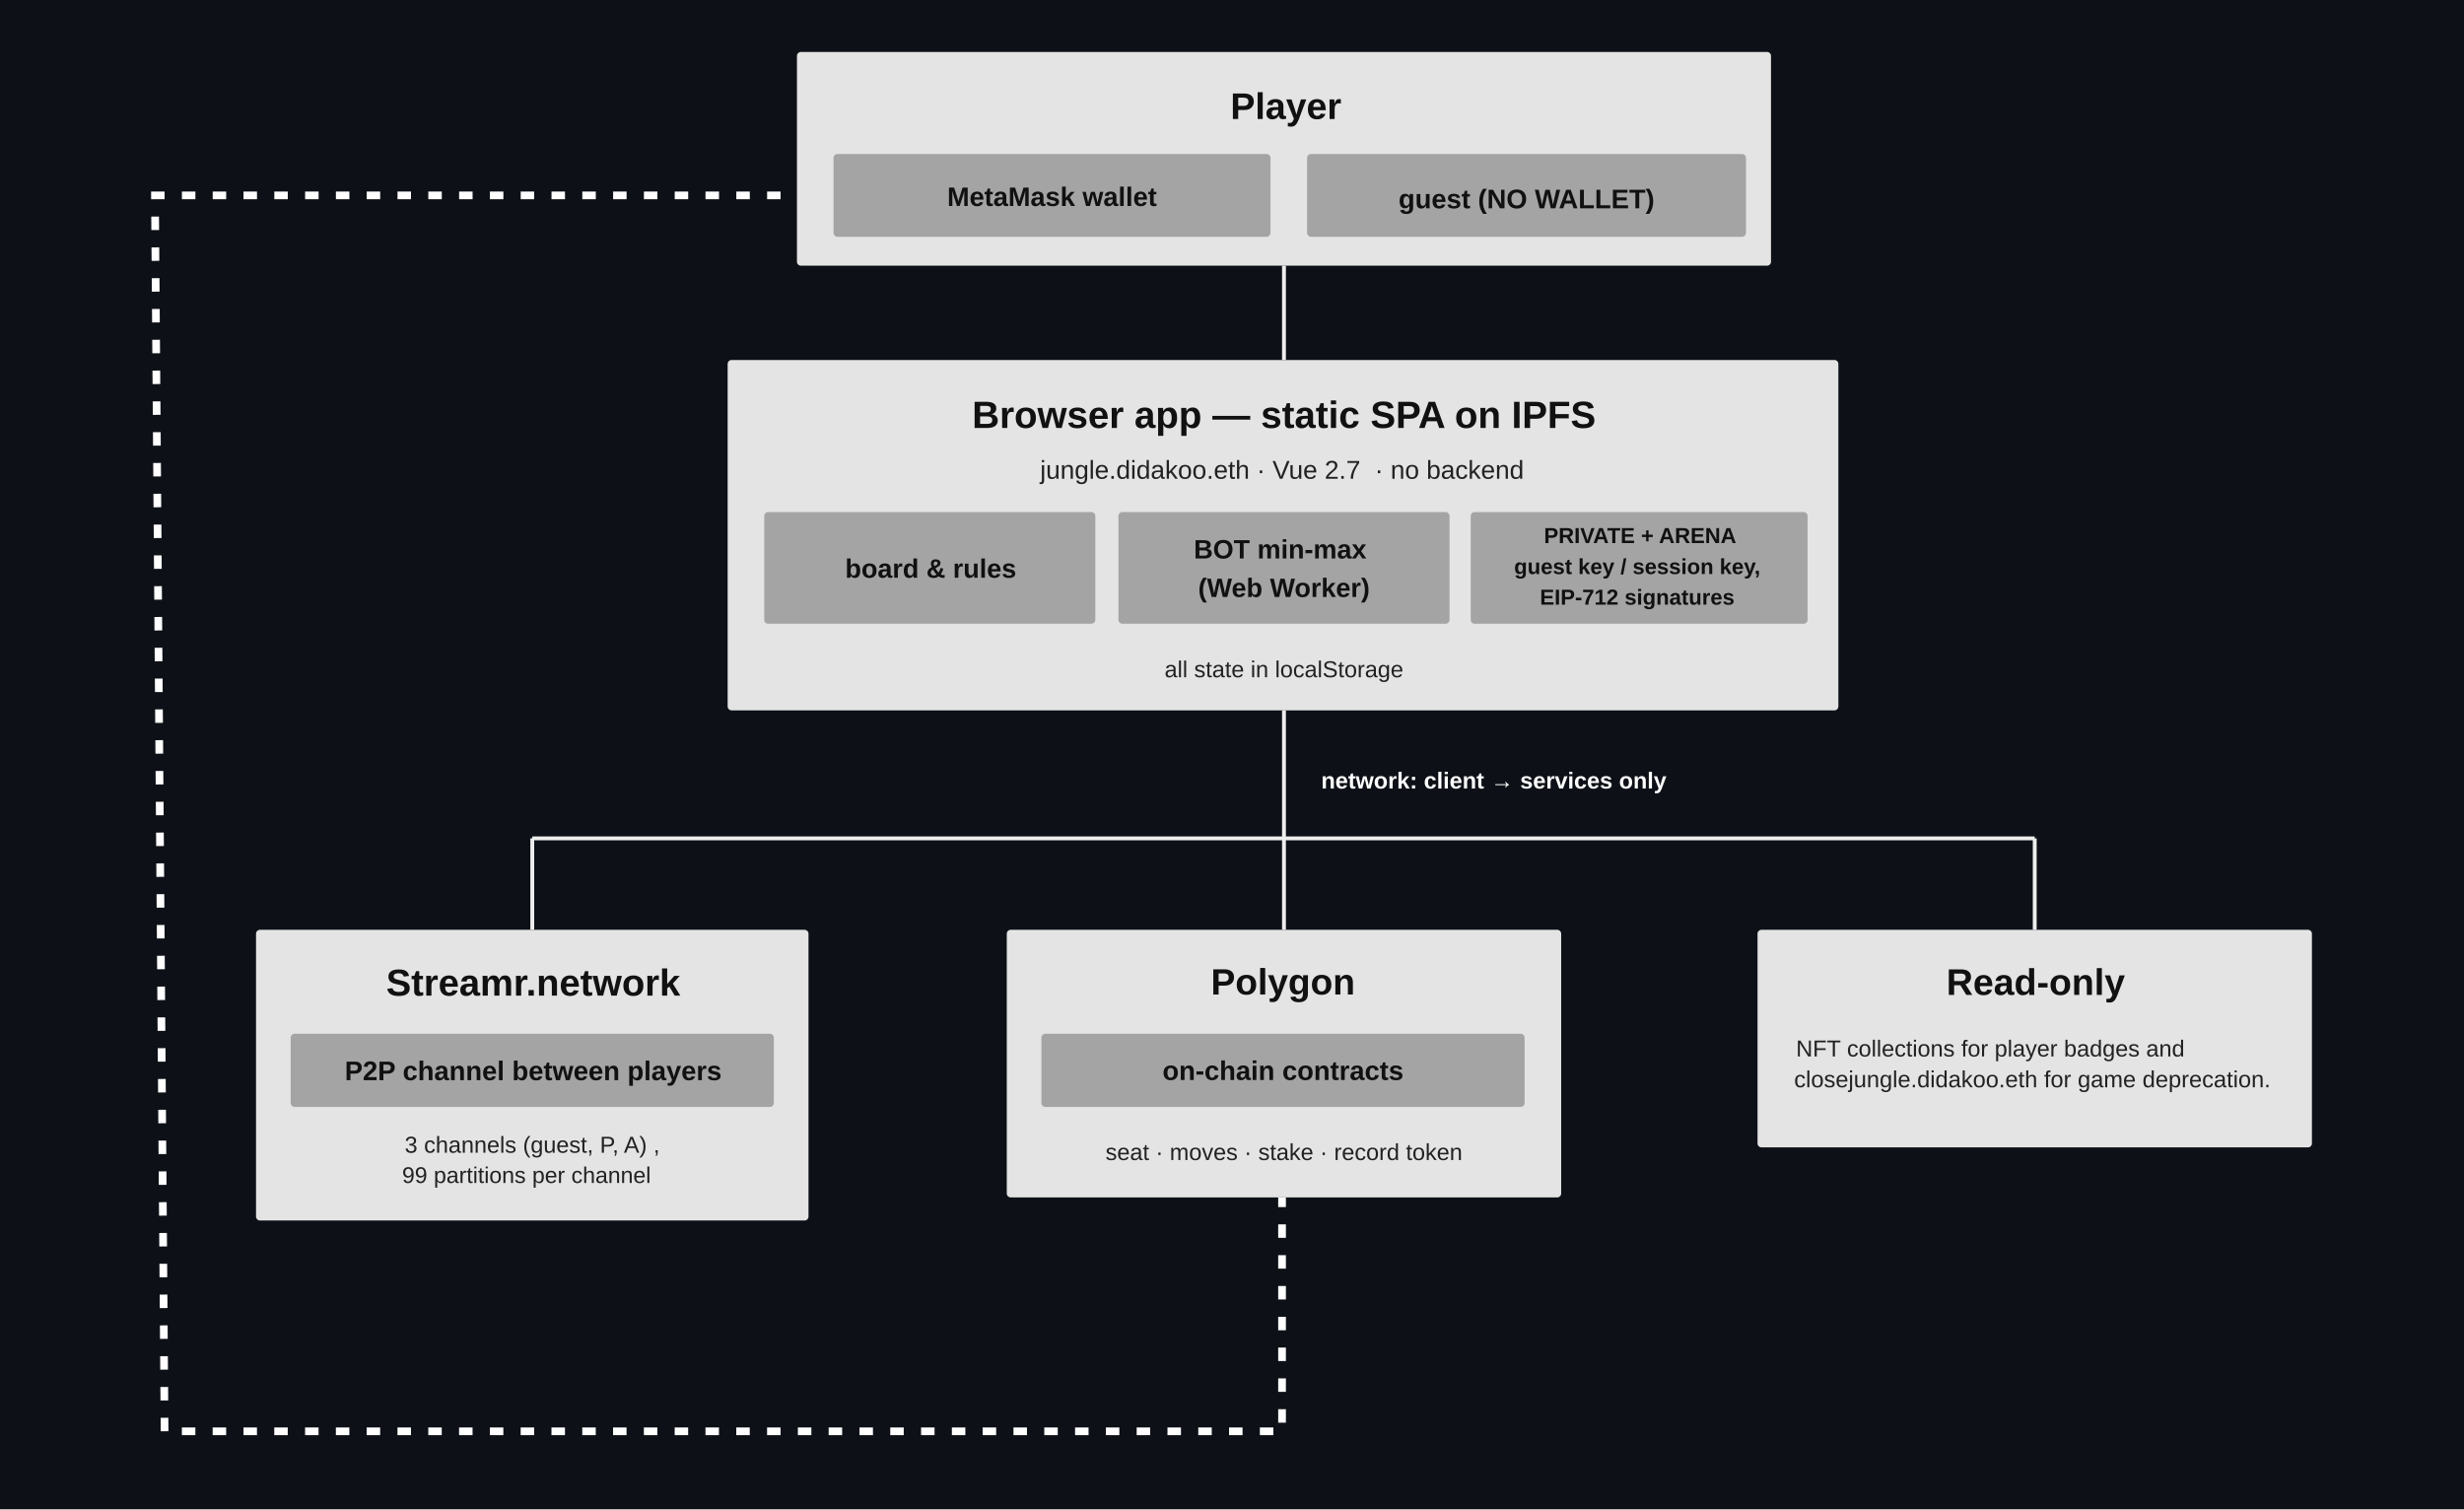
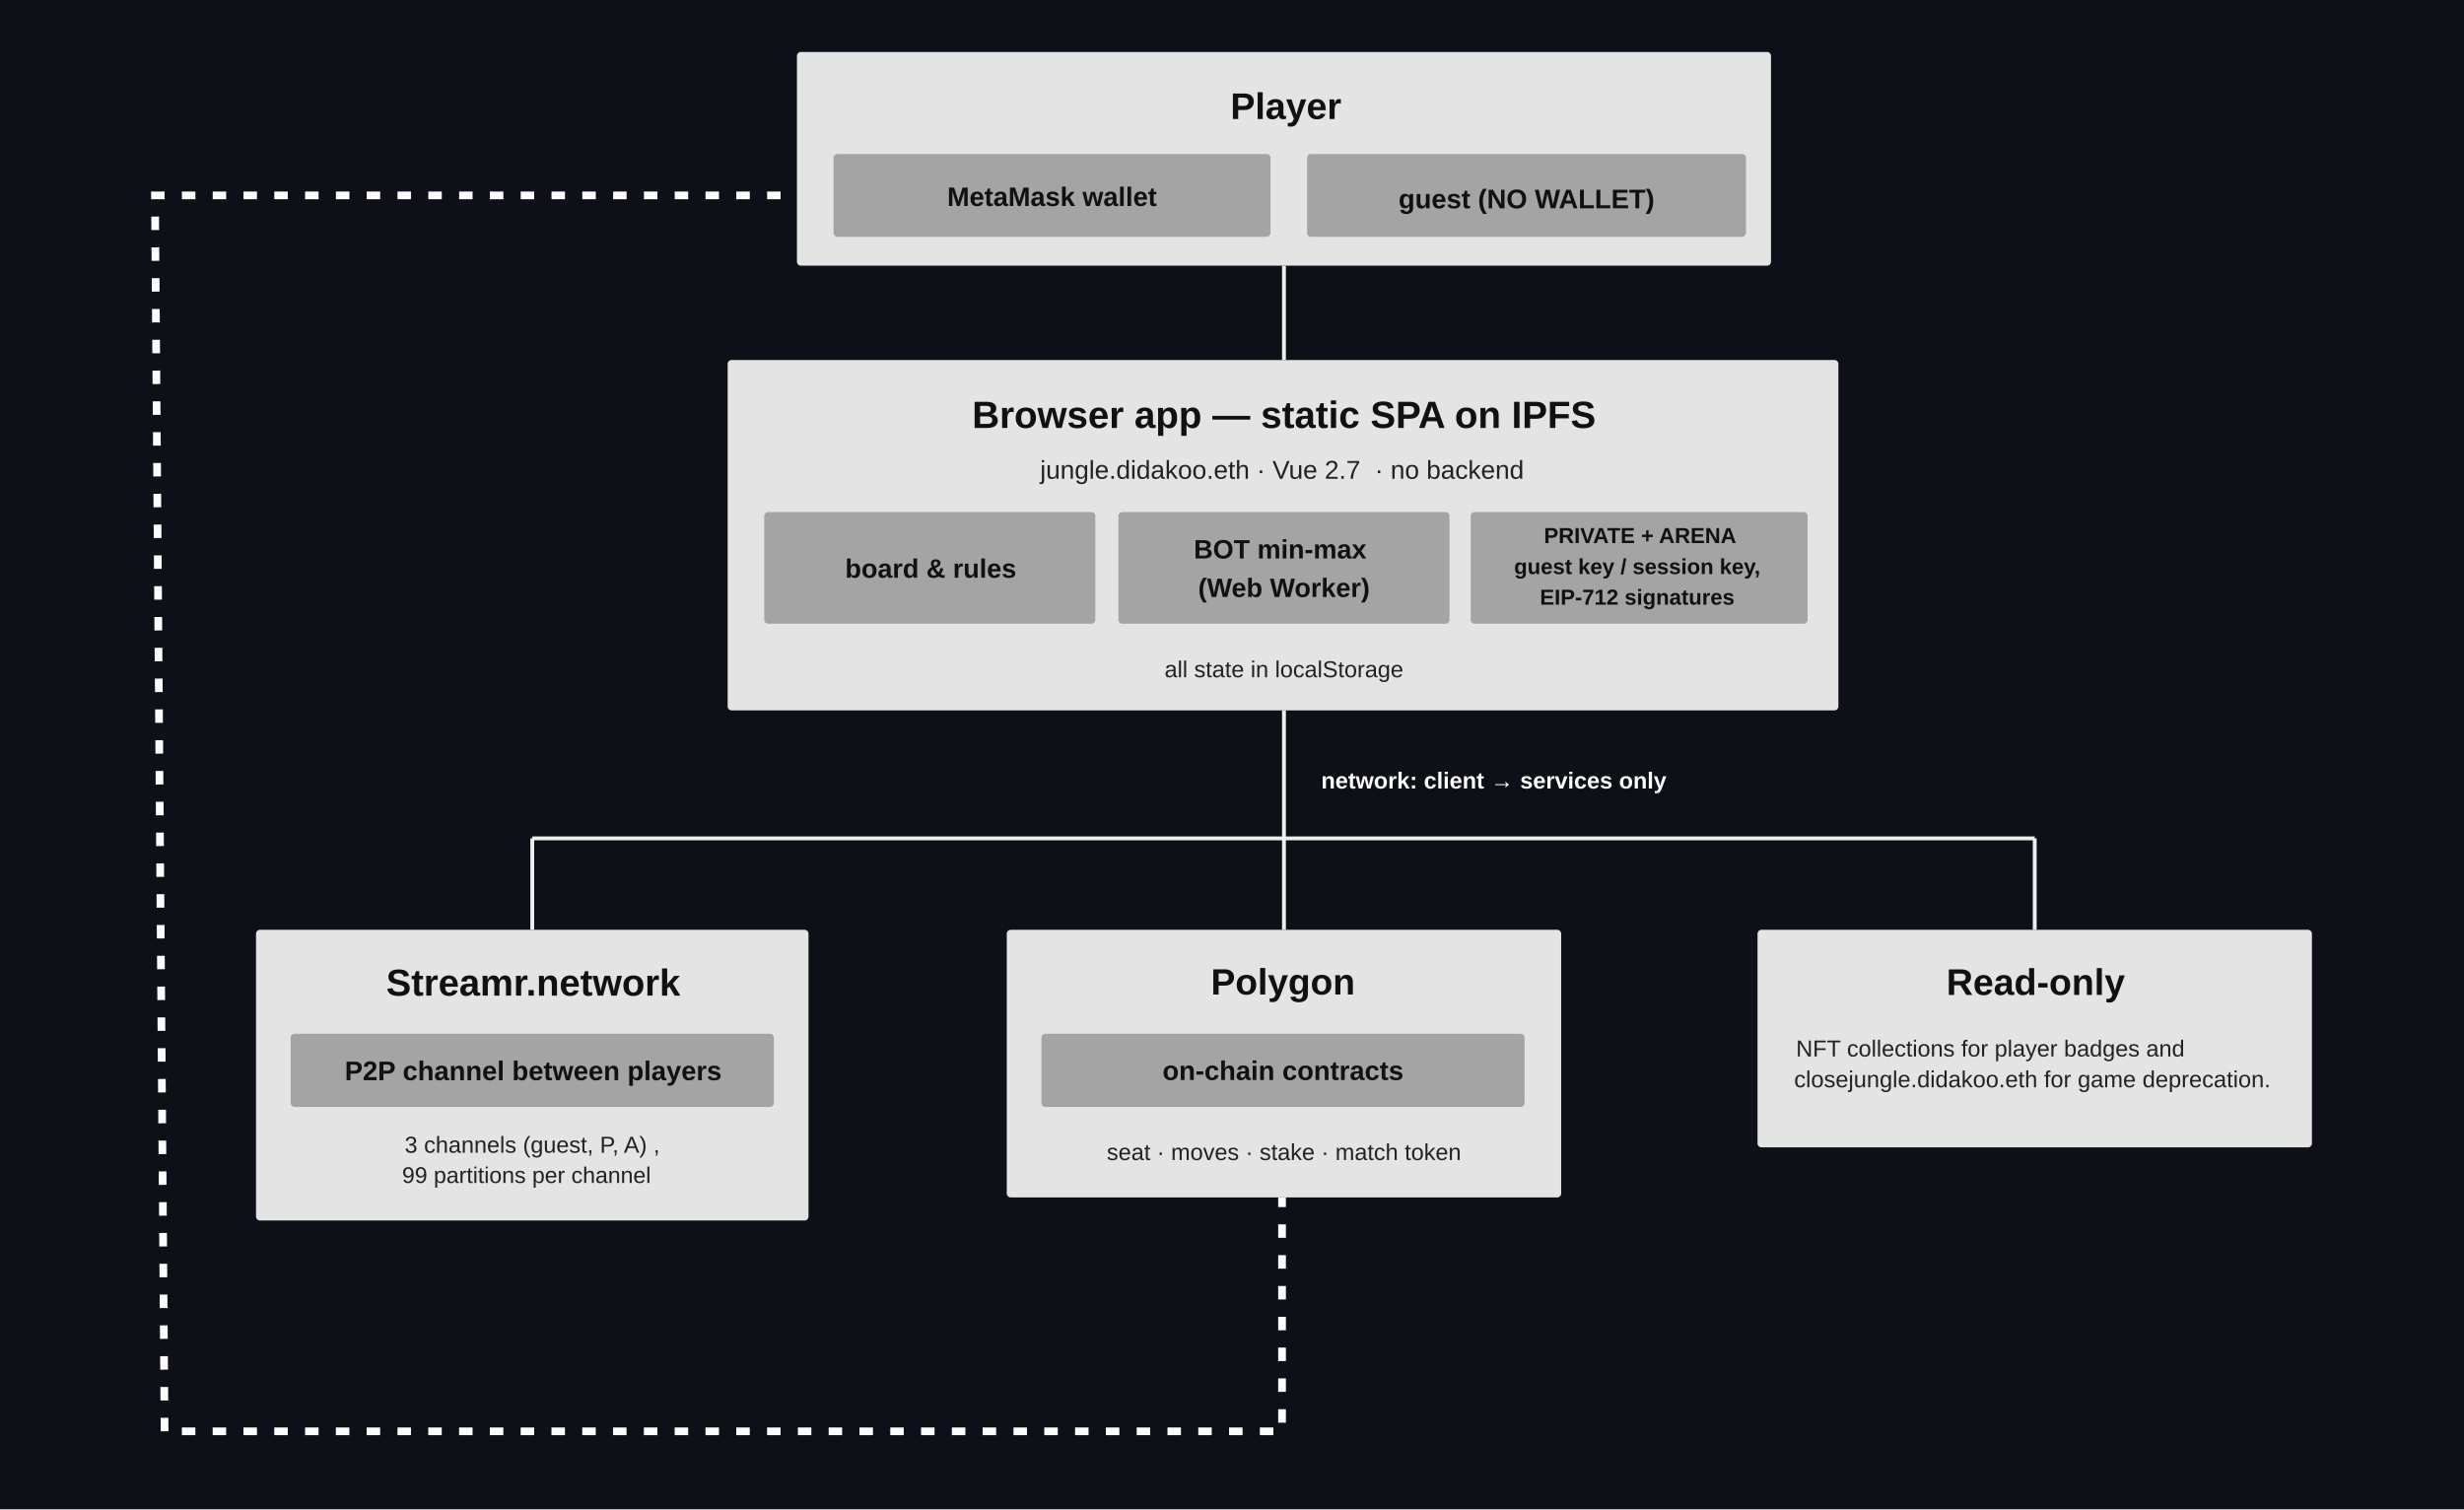
<svg xmlns="http://www.w3.org/2000/svg" width="1280" height="784" viewBox="0 0 1280 784">
  <rect width="1280" height="784" fill="#0d1117" />
  <g stroke="#eeeeee" stroke-width="2" fill="none">
    <path d="M667 138V187M667 369V435.5M276.5 435.5H1057M276.5 435.5V483M1057 435.5V483M667 435.5V483" />
  </g>
  <path d="M405.5 101.5H80.5L85.5 743.5H666V622" fill="none" stroke="#ffffff" stroke-width="4" stroke-dasharray="7 9" />
  <rect x="414" y="27" width="506" height="111" rx="2" fill="#e4e4e4" />
  <rect x="378" y="187" width="577" height="182" rx="2" fill="#e4e4e4" />
  <rect x="133" y="483" width="287" height="151" rx="2" fill="#e4e4e4" />
  <rect x="523" y="483" width="288" height="139" rx="2" fill="#e4e4e4" />
  <rect x="913" y="483" width="288" height="113" rx="2" fill="#e4e4e4" />
  <rect x="433" y="80" width="227" height="43" rx="2" fill="#a4a4a4" />
  <rect x="679" y="80" width="228" height="43" rx="2" fill="#a4a4a4" />
  <rect x="397" y="266" width="172" height="58" rx="2" fill="#a4a4a4" />
  <rect x="581" y="266" width="172" height="58" rx="2" fill="#a4a4a4" />
  <rect x="764" y="266" width="175" height="58" rx="2" fill="#a4a4a4" />
  <rect x="151" y="537" width="251" height="38" rx="2" fill="#a4a4a4" />
  <rect x="541" y="537" width="251" height="38" rx="2" fill="#a4a4a4" />
  <g font-family="Arial, Helvetica, sans-serif">
    <text x="668.0" text-anchor="middle" y="61.8" font-size="19.2" fill="#111111" font-weight="bold" xml:space="preserve">Player</text>
    <text x="667.0" text-anchor="middle" y="222.3" font-size="19.7" fill="#111111" font-weight="bold" xml:space="preserve">Browser app — static SPA on IPFS</text>
    <text x="666.0" text-anchor="middle" y="248.7" font-size="13.4" fill="#222222" xml:space="preserve">jungle.didakoo.eth · Vue 2.7  · no backend</text>
    <text x="667.0" text-anchor="middle" y="351.8" font-size="12.0" fill="#222222" xml:space="preserve">all state in localStorage</text>
    <text x="277.0" text-anchor="middle" y="517.2" font-size="19.5" fill="#111111" font-weight="bold" xml:space="preserve">Streamr.network</text>
    <text x="276.5" text-anchor="middle" y="598.8" font-size="12.0" fill="#222222" xml:space="preserve">3 channels (guest, P, A) ,</text>
    <text x="273.5" text-anchor="middle" y="614.5" font-size="11.8" fill="#222222" xml:space="preserve">99 partitions per channel</text>
    <text x="666.5" text-anchor="middle" y="516.6" font-size="19.0" fill="#111111" font-weight="bold" xml:space="preserve">Polygon</text>
-     <text x="667.0" text-anchor="middle" y="602.6" font-size="12.0" fill="#222222" xml:space="preserve">seat · moves · stake · record token</text>
+     <text x="667.0" text-anchor="middle" y="602.6" font-size="12.0" fill="#222222" xml:space="preserve">seat · moves · stake · match token</text>
    <text x="1057.5" text-anchor="middle" y="516.8" font-size="19.2" fill="#111111" font-weight="bold" xml:space="preserve">Read-only</text>
    <text x="933.0" y="548.8" font-size="12.0" fill="#222222" xml:space="preserve">NFT collections for player badges and</text>
    <text x="932.0" y="564.8" font-size="12.1" fill="#222222" xml:space="preserve">closejungle.didakoo.eth for game deprecation.</text>
    <text x="546.5" text-anchor="middle" y="107.0" font-size="13.9" fill="#111111" font-weight="bold" xml:space="preserve">MetaMask wallet</text>
    <text x="793.0" text-anchor="middle" y="108.2" font-size="14.0" fill="#111111" font-weight="bold" xml:space="preserve">guest (NO WALLET)</text>
    <text x="483.5" text-anchor="middle" y="300.1" font-size="13.8" fill="#111111" font-weight="bold" xml:space="preserve">board &amp; rules</text>
    <text x="665.0" text-anchor="middle" y="290.1" font-size="13.8" fill="#111111" font-weight="bold" xml:space="preserve">BOT min-max</text>
    <text x="667.0" text-anchor="middle" y="310.1" font-size="13.8" fill="#111111" font-weight="bold" xml:space="preserve">(Web Worker)</text>
    <text x="852.0" text-anchor="middle" y="282.1" font-size="11.3" fill="#111111" font-weight="bold" xml:space="preserve">PRIVATE + ARENA</text>
    <text x="850.5" text-anchor="middle" y="298.2" font-size="11.3" fill="#111111" font-weight="bold" xml:space="preserve">guest key / session key,</text>
    <text x="850.5" text-anchor="middle" y="314.1" font-size="11.3" fill="#111111" font-weight="bold" xml:space="preserve">EIP-712 signatures</text>
    <text x="277.0" text-anchor="middle" y="561.1" font-size="14.0" fill="#111111" font-weight="bold" xml:space="preserve">P2P channel between players</text>
    <text x="666.5" text-anchor="middle" y="561.0" font-size="14.0" fill="#111111" font-weight="bold" xml:space="preserve">on-chain contracts</text>
    <text x="776.0" text-anchor="middle" y="409.6" font-size="12.0" fill="#ffffff" font-weight="bold" xml:space="preserve">network: client → services only</text>
  </g>
</svg>
